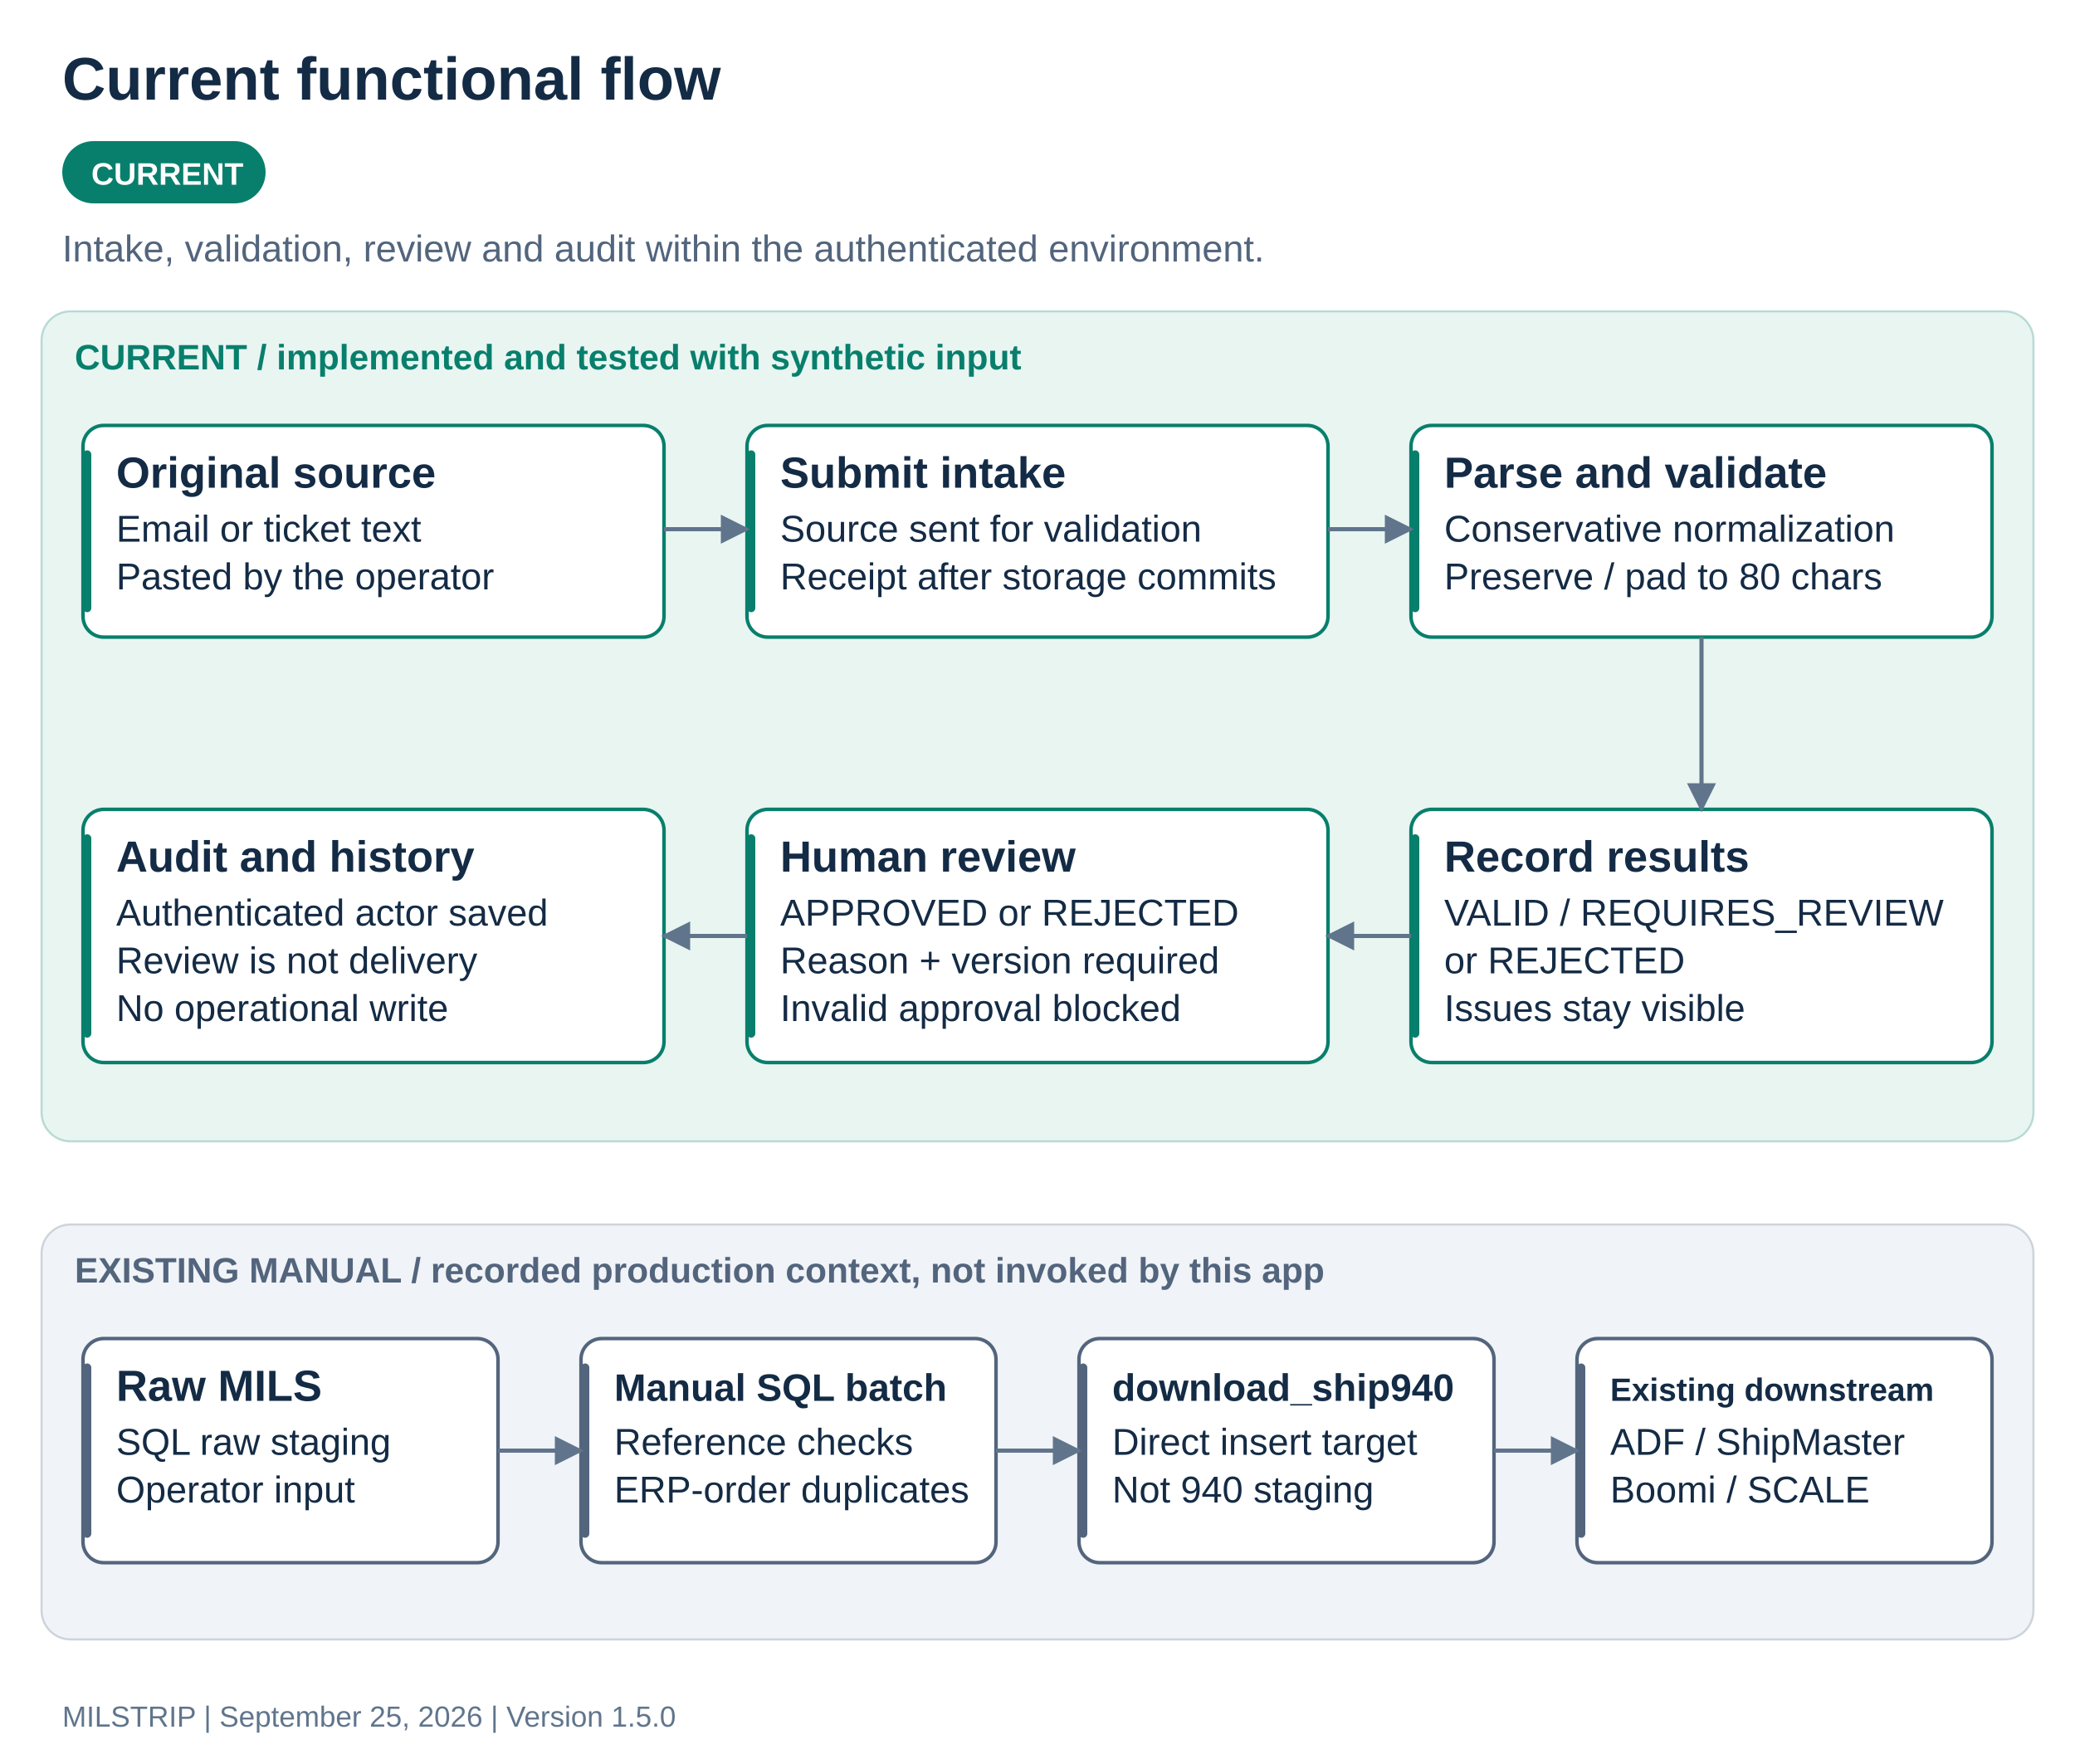
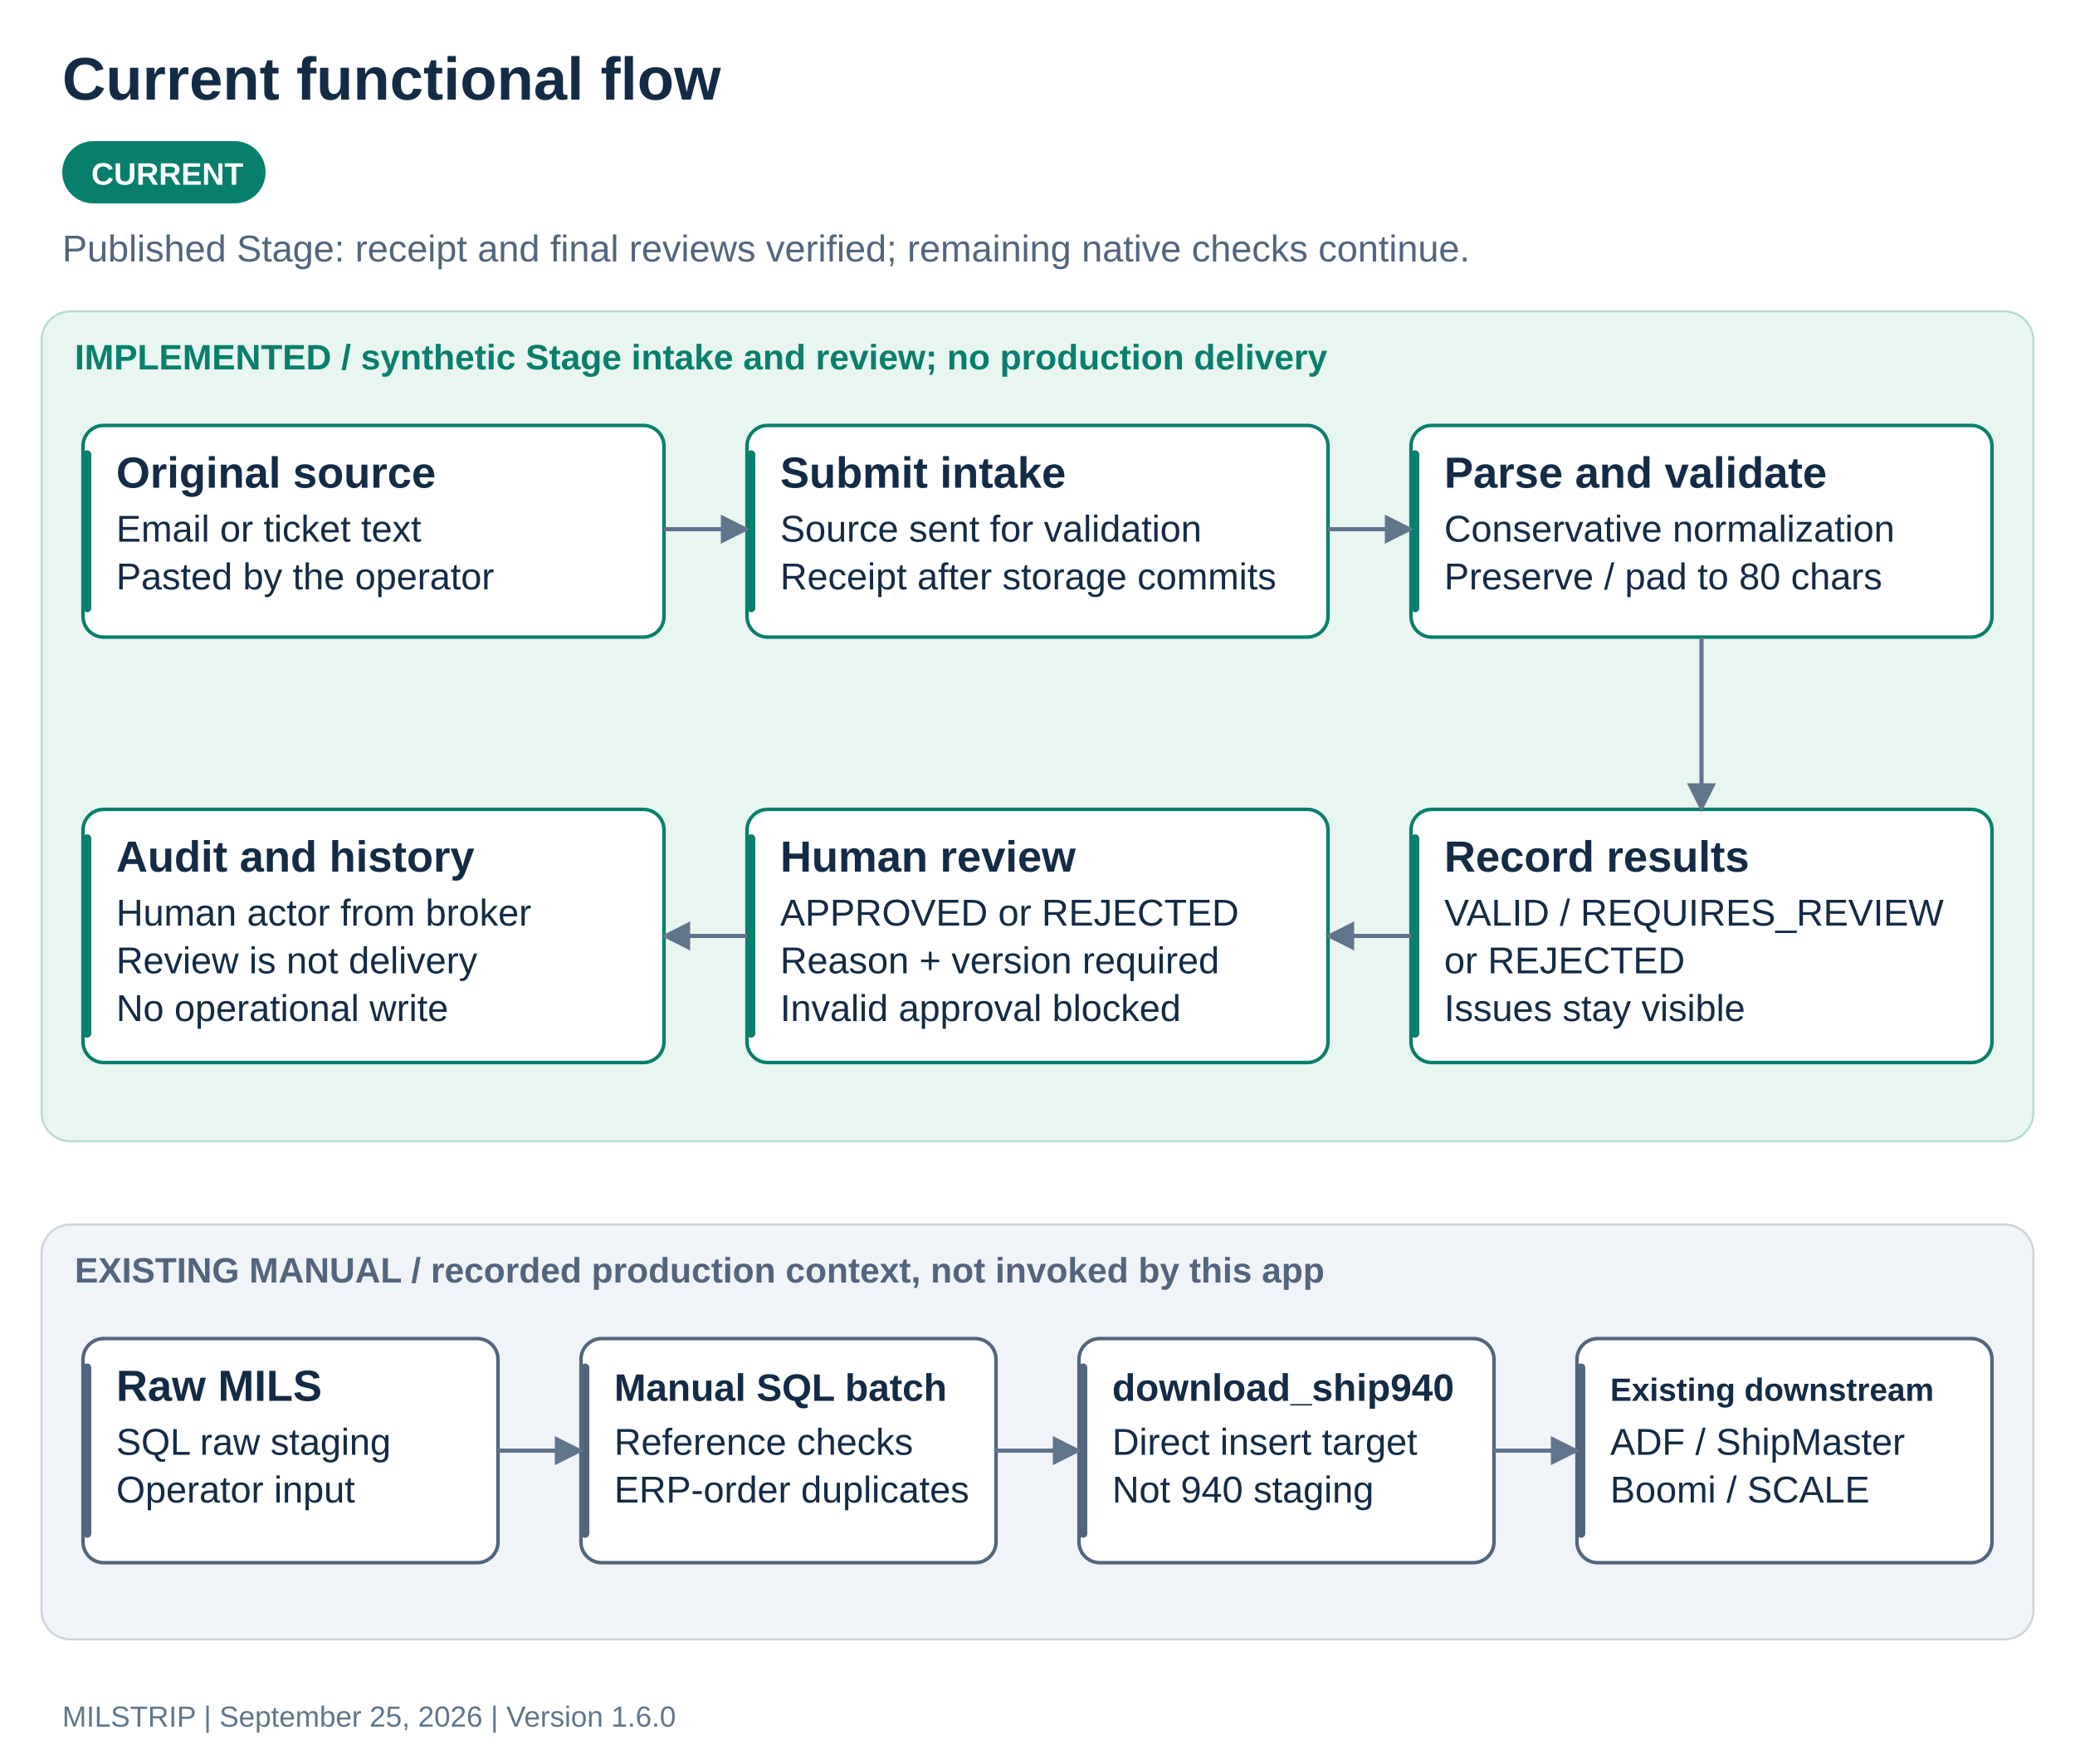
<svg xmlns="http://www.w3.org/2000/svg" width="1000" height="850" viewBox="0 0 1000 850" role="img" aria-labelledby="title desc">
  <defs>
    <marker id="arrow" viewBox="0 0 10 10" refX="9" refY="5" markerWidth="7" markerHeight="7" orient="auto-start-reverse">
      <path d="M 0 0 L 10 5 L 0 10 z" fill="#60758c" />
    </marker>
  </defs>
  <rect width="1000" height="850" fill="#ffffff" />
  <g font-family="Segoe UI, Arial, sans-serif">
    <text x="30" y="48" font-size="29" font-weight="700" fill="#142b45" text-anchor="start">Current functional flow</text>
    <rect x="30" y="68" width="98" height="30" rx="15" fill="#087f6c" />
    <text x="44" y="89" font-size="15" font-weight="700" fill="#ffffff" text-anchor="start">CURRENT</text>
-     <text x="30" y="126" font-size="18" font-weight="400" fill="#52657d" text-anchor="start">Intake, validation, review and audit within the authenticated environment.</text>
+     <text x="30" y="126" font-size="18" font-weight="400" fill="#52657d" text-anchor="start">Published Stage: receipt and final reviews verified; remaining native checks continue.</text>
    <rect x="20" y="150" width="960" height="400" rx="14" fill="#e8f5f1" stroke="#087f6c" stroke-opacity=".25" />
-     <text x="36" y="178" font-size="17" font-weight="700" fill="#087f6c" text-anchor="start">CURRENT  /  implemented and tested with synthetic input</text>
+     <text x="36" y="178" font-size="17" font-weight="700" fill="#087f6c" text-anchor="start">IMPLEMENTED  /  synthetic Stage intake and review; no production delivery</text>
    <g data-node="source">
      <rect x="40" y="205" width="280" height="102" rx="10" fill="#ffffff" stroke="#087f6c" stroke-width="1.7" />
      <rect x="40" y="217" width="4" height="78" rx="2" fill="#087f6c" />
      <text x="56" y="235" font-size="21" font-weight="700" fill="#142b45" text-anchor="start">Original source</text>
      <text x="56" y="261" font-size="18" font-weight="400" fill="#142b45" text-anchor="start">Email or ticket text</text>
      <text x="56" y="284" font-size="18" font-weight="400" fill="#142b45" text-anchor="start">Pasted by the operator</text>
    </g>
    <g data-node="intake">
      <rect x="360" y="205" width="280" height="102" rx="10" fill="#ffffff" stroke="#087f6c" stroke-width="1.7" />
      <rect x="360" y="217" width="4" height="78" rx="2" fill="#087f6c" />
      <text x="376" y="235" font-size="21" font-weight="700" fill="#142b45" text-anchor="start">Submit intake</text>
      <text x="376" y="261" font-size="18" font-weight="400" fill="#142b45" text-anchor="start">Source sent for validation</text>
      <text x="376" y="284" font-size="18" font-weight="400" fill="#142b45" text-anchor="start">Receipt after storage commits</text>
    </g>
    <g data-node="parser">
      <rect x="680" y="205" width="280" height="102" rx="10" fill="#ffffff" stroke="#087f6c" stroke-width="1.7" />
      <rect x="680" y="217" width="4" height="78" rx="2" fill="#087f6c" />
      <text x="696" y="235" font-size="21" font-weight="700" fill="#142b45" text-anchor="start">Parse and validate</text>
      <text x="696" y="261" font-size="18" font-weight="400" fill="#142b45" text-anchor="start">Conservative normalization</text>
      <text x="696" y="284" font-size="18" font-weight="400" fill="#142b45" text-anchor="start">Preserve / pad to 80 chars</text>
    </g>
    <polyline points="320,255 360,255" fill="none" stroke="#60758c" stroke-width="2" marker-end="url(#arrow)" />
    <polyline points="640,255 680,255" fill="none" stroke="#60758c" stroke-width="2" marker-end="url(#arrow)" />
    <g data-node="results">
      <rect x="680" y="390" width="280" height="122" rx="10" fill="#ffffff" stroke="#087f6c" stroke-width="1.7" />
      <rect x="680" y="402" width="4" height="98" rx="2" fill="#087f6c" />
      <text x="696" y="420" font-size="21" font-weight="700" fill="#142b45" text-anchor="start">Record results</text>
      <text x="696" y="446" font-size="18" font-weight="400" fill="#142b45" text-anchor="start">VALID / REQUIRES_REVIEW</text>
      <text x="696" y="469" font-size="18" font-weight="400" fill="#142b45" text-anchor="start">or REJECTED</text>
      <text x="696" y="492" font-size="18" font-weight="400" fill="#142b45" text-anchor="start">Issues stay visible</text>
    </g>
    <g data-node="review">
      <rect x="360" y="390" width="280" height="122" rx="10" fill="#ffffff" stroke="#087f6c" stroke-width="1.7" />
      <rect x="360" y="402" width="4" height="98" rx="2" fill="#087f6c" />
      <text x="376" y="420" font-size="21" font-weight="700" fill="#142b45" text-anchor="start">Human review</text>
      <text x="376" y="446" font-size="18" font-weight="400" fill="#142b45" text-anchor="start">APPROVED or REJECTED</text>
      <text x="376" y="469" font-size="18" font-weight="400" fill="#142b45" text-anchor="start">Reason + version required</text>
      <text x="376" y="492" font-size="18" font-weight="400" fill="#142b45" text-anchor="start">Invalid approval blocked</text>
    </g>
    <g data-node="audit">
      <rect x="40" y="390" width="280" height="122" rx="10" fill="#ffffff" stroke="#087f6c" stroke-width="1.7" />
      <rect x="40" y="402" width="4" height="98" rx="2" fill="#087f6c" />
      <text x="56" y="420" font-size="21" font-weight="700" fill="#142b45" text-anchor="start">Audit and history</text>
-       <text x="56" y="446" font-size="18" font-weight="400" fill="#142b45" text-anchor="start">Authenticated actor saved</text>
+       <text x="56" y="446" font-size="18" font-weight="400" fill="#142b45" text-anchor="start">Human actor from broker</text>
      <text x="56" y="469" font-size="18" font-weight="400" fill="#142b45" text-anchor="start">Review is not delivery</text>
      <text x="56" y="492" font-size="18" font-weight="400" fill="#142b45" text-anchor="start">No operational write</text>
    </g>
    <polyline points="820,307 820,390" fill="none" stroke="#60758c" stroke-width="2" marker-end="url(#arrow)" />
    <polyline points="680,451 640,451" fill="none" stroke="#60758c" stroke-width="2" marker-end="url(#arrow)" />
    <polyline points="360,451 320,451" fill="none" stroke="#60758c" stroke-width="2" marker-end="url(#arrow)" />
    <rect x="20" y="590" width="960" height="200" rx="14" fill="#f0f3f7" stroke="#53657d" stroke-opacity=".25" />
    <text x="36" y="618" font-size="17" font-weight="700" fill="#53657d" text-anchor="start">EXISTING MANUAL  /  recorded production context, not invoked by this app</text>
    <g data-node="raw">
      <rect x="40" y="645" width="200" height="108" rx="10" fill="#ffffff" stroke="#53657d" stroke-width="1.7" />
      <rect x="40" y="657" width="4" height="84" rx="2" fill="#53657d" />
      <text x="56" y="675" font-size="21" font-weight="700" fill="#142b45" text-anchor="start">Raw MILS</text>
      <text x="56" y="701" font-size="18" font-weight="400" fill="#142b45" text-anchor="start">SQL raw staging</text>
      <text x="56" y="724" font-size="18" font-weight="400" fill="#142b45" text-anchor="start">Operator input</text>
    </g>
    <g data-node="batch">
      <rect x="280" y="645" width="200" height="108" rx="10" fill="#ffffff" stroke="#53657d" stroke-width="1.7" />
      <rect x="280" y="657" width="4" height="84" rx="2" fill="#53657d" />
      <text x="296" y="675" font-size="18.421" font-weight="700" fill="#142b45" text-anchor="start">Manual SQL batch</text>
      <text x="296" y="701" font-size="18" font-weight="400" fill="#142b45" text-anchor="start">Reference checks</text>
      <text x="296" y="724" font-size="18" font-weight="400" fill="#142b45" text-anchor="start">ERP-order duplicates</text>
    </g>
    <g data-node="940">
      <rect x="520" y="645" width="200" height="108" rx="10" fill="#ffffff" stroke="#53657d" stroke-width="1.7" />
      <rect x="520" y="657" width="4" height="84" rx="2" fill="#53657d" />
      <text x="536" y="675" font-size="18.421" font-weight="700" fill="#142b45" text-anchor="start">download_ship940</text>
      <text x="536" y="701" font-size="18" font-weight="400" fill="#142b45" text-anchor="start">Direct insert target</text>
      <text x="536" y="724" font-size="18" font-weight="400" fill="#142b45" text-anchor="start">Not 940 staging</text>
    </g>
    <g data-node="downstream">
      <rect x="760" y="645" width="200" height="108" rx="10" fill="#ffffff" stroke="#53657d" stroke-width="1.7" />
      <rect x="760" y="657" width="4" height="84" rx="2" fill="#53657d" />
      <text x="776" y="675" font-size="15.512" font-weight="700" fill="#142b45" text-anchor="start">Existing downstream</text>
      <text x="776" y="701" font-size="18" font-weight="400" fill="#142b45" text-anchor="start">ADF / ShipMaster</text>
      <text x="776" y="724" font-size="18" font-weight="400" fill="#142b45" text-anchor="start">Boomi / SCALE</text>
    </g>
    <polyline points="240,699 280,699" fill="none" stroke="#60758c" stroke-width="2" marker-end="url(#arrow)" />
    <polyline points="480,699 520,699" fill="none" stroke="#60758c" stroke-width="2" marker-end="url(#arrow)" />
    <polyline points="720,699 760,699" fill="none" stroke="#60758c" stroke-width="2" marker-end="url(#arrow)" />
-     <text x="30" y="832" font-size="14" font-weight="400" fill="#60758c" text-anchor="start">MILSTRIP  |  September 25, 2026  |  Version 1.5.0</text>
+     <text x="30" y="832" font-size="14" font-weight="400" fill="#60758c" text-anchor="start">MILSTRIP  |  September 25, 2026  |  Version 1.6.0</text>
  </g>
</svg>
